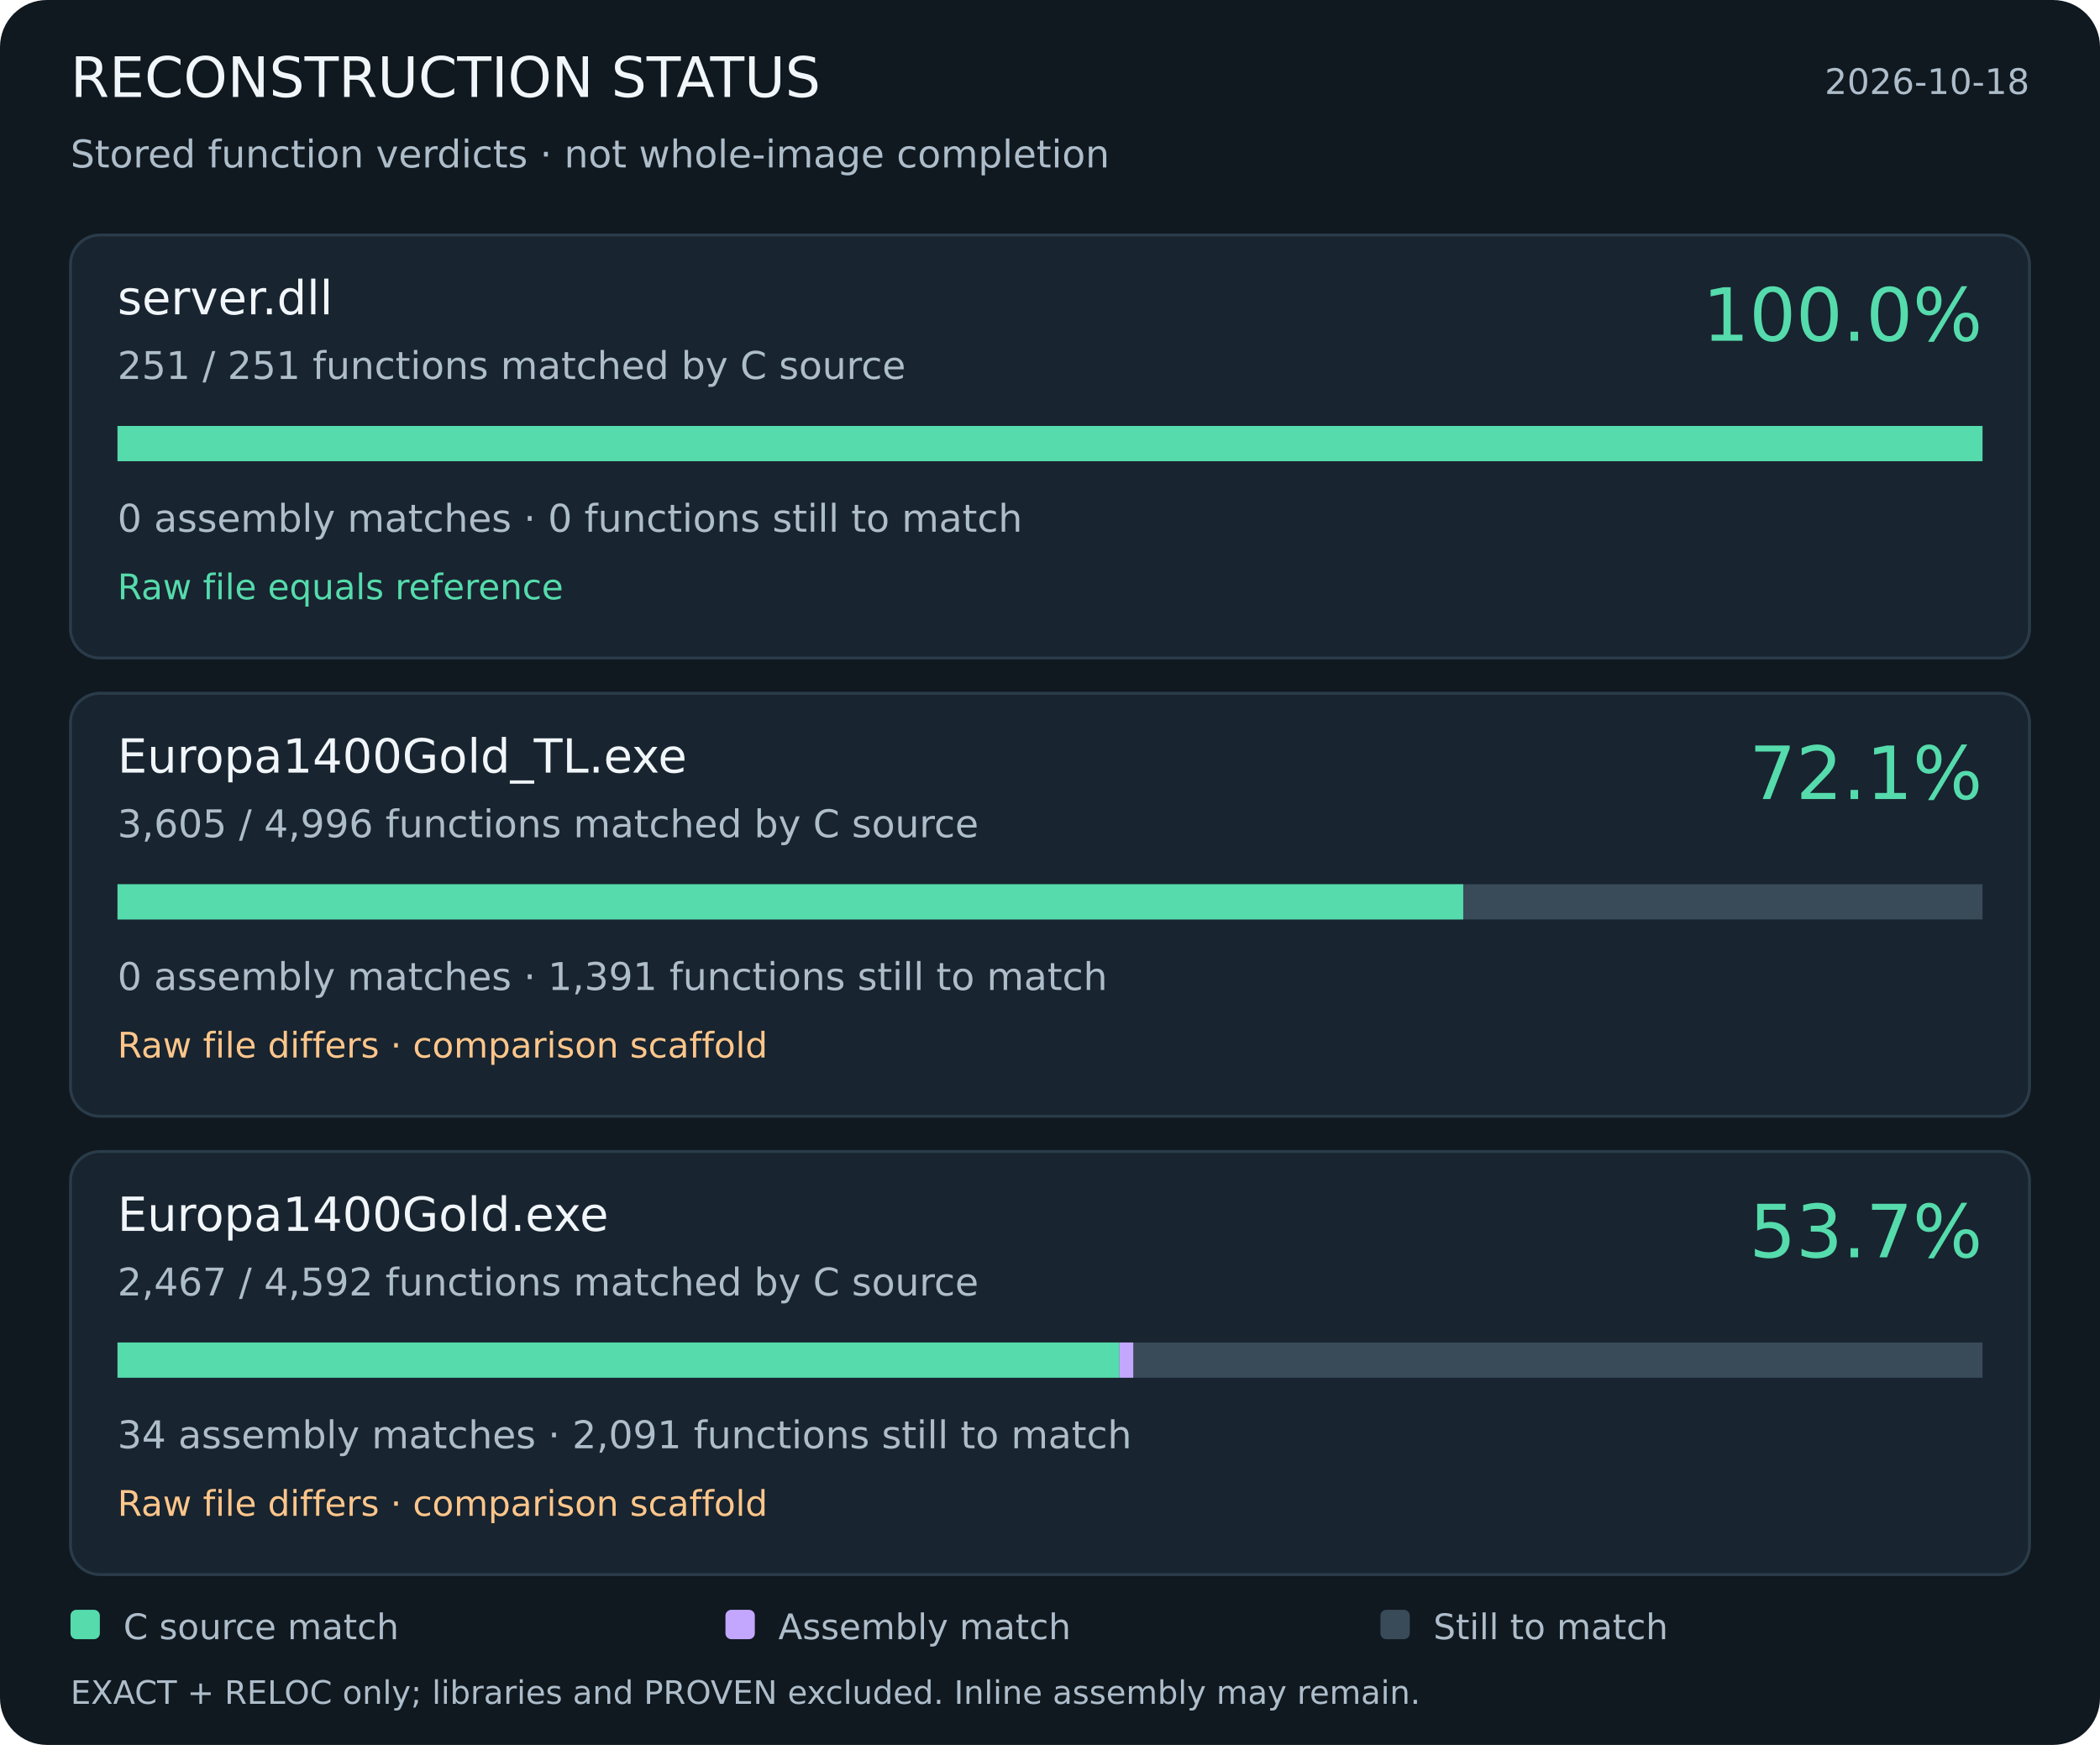
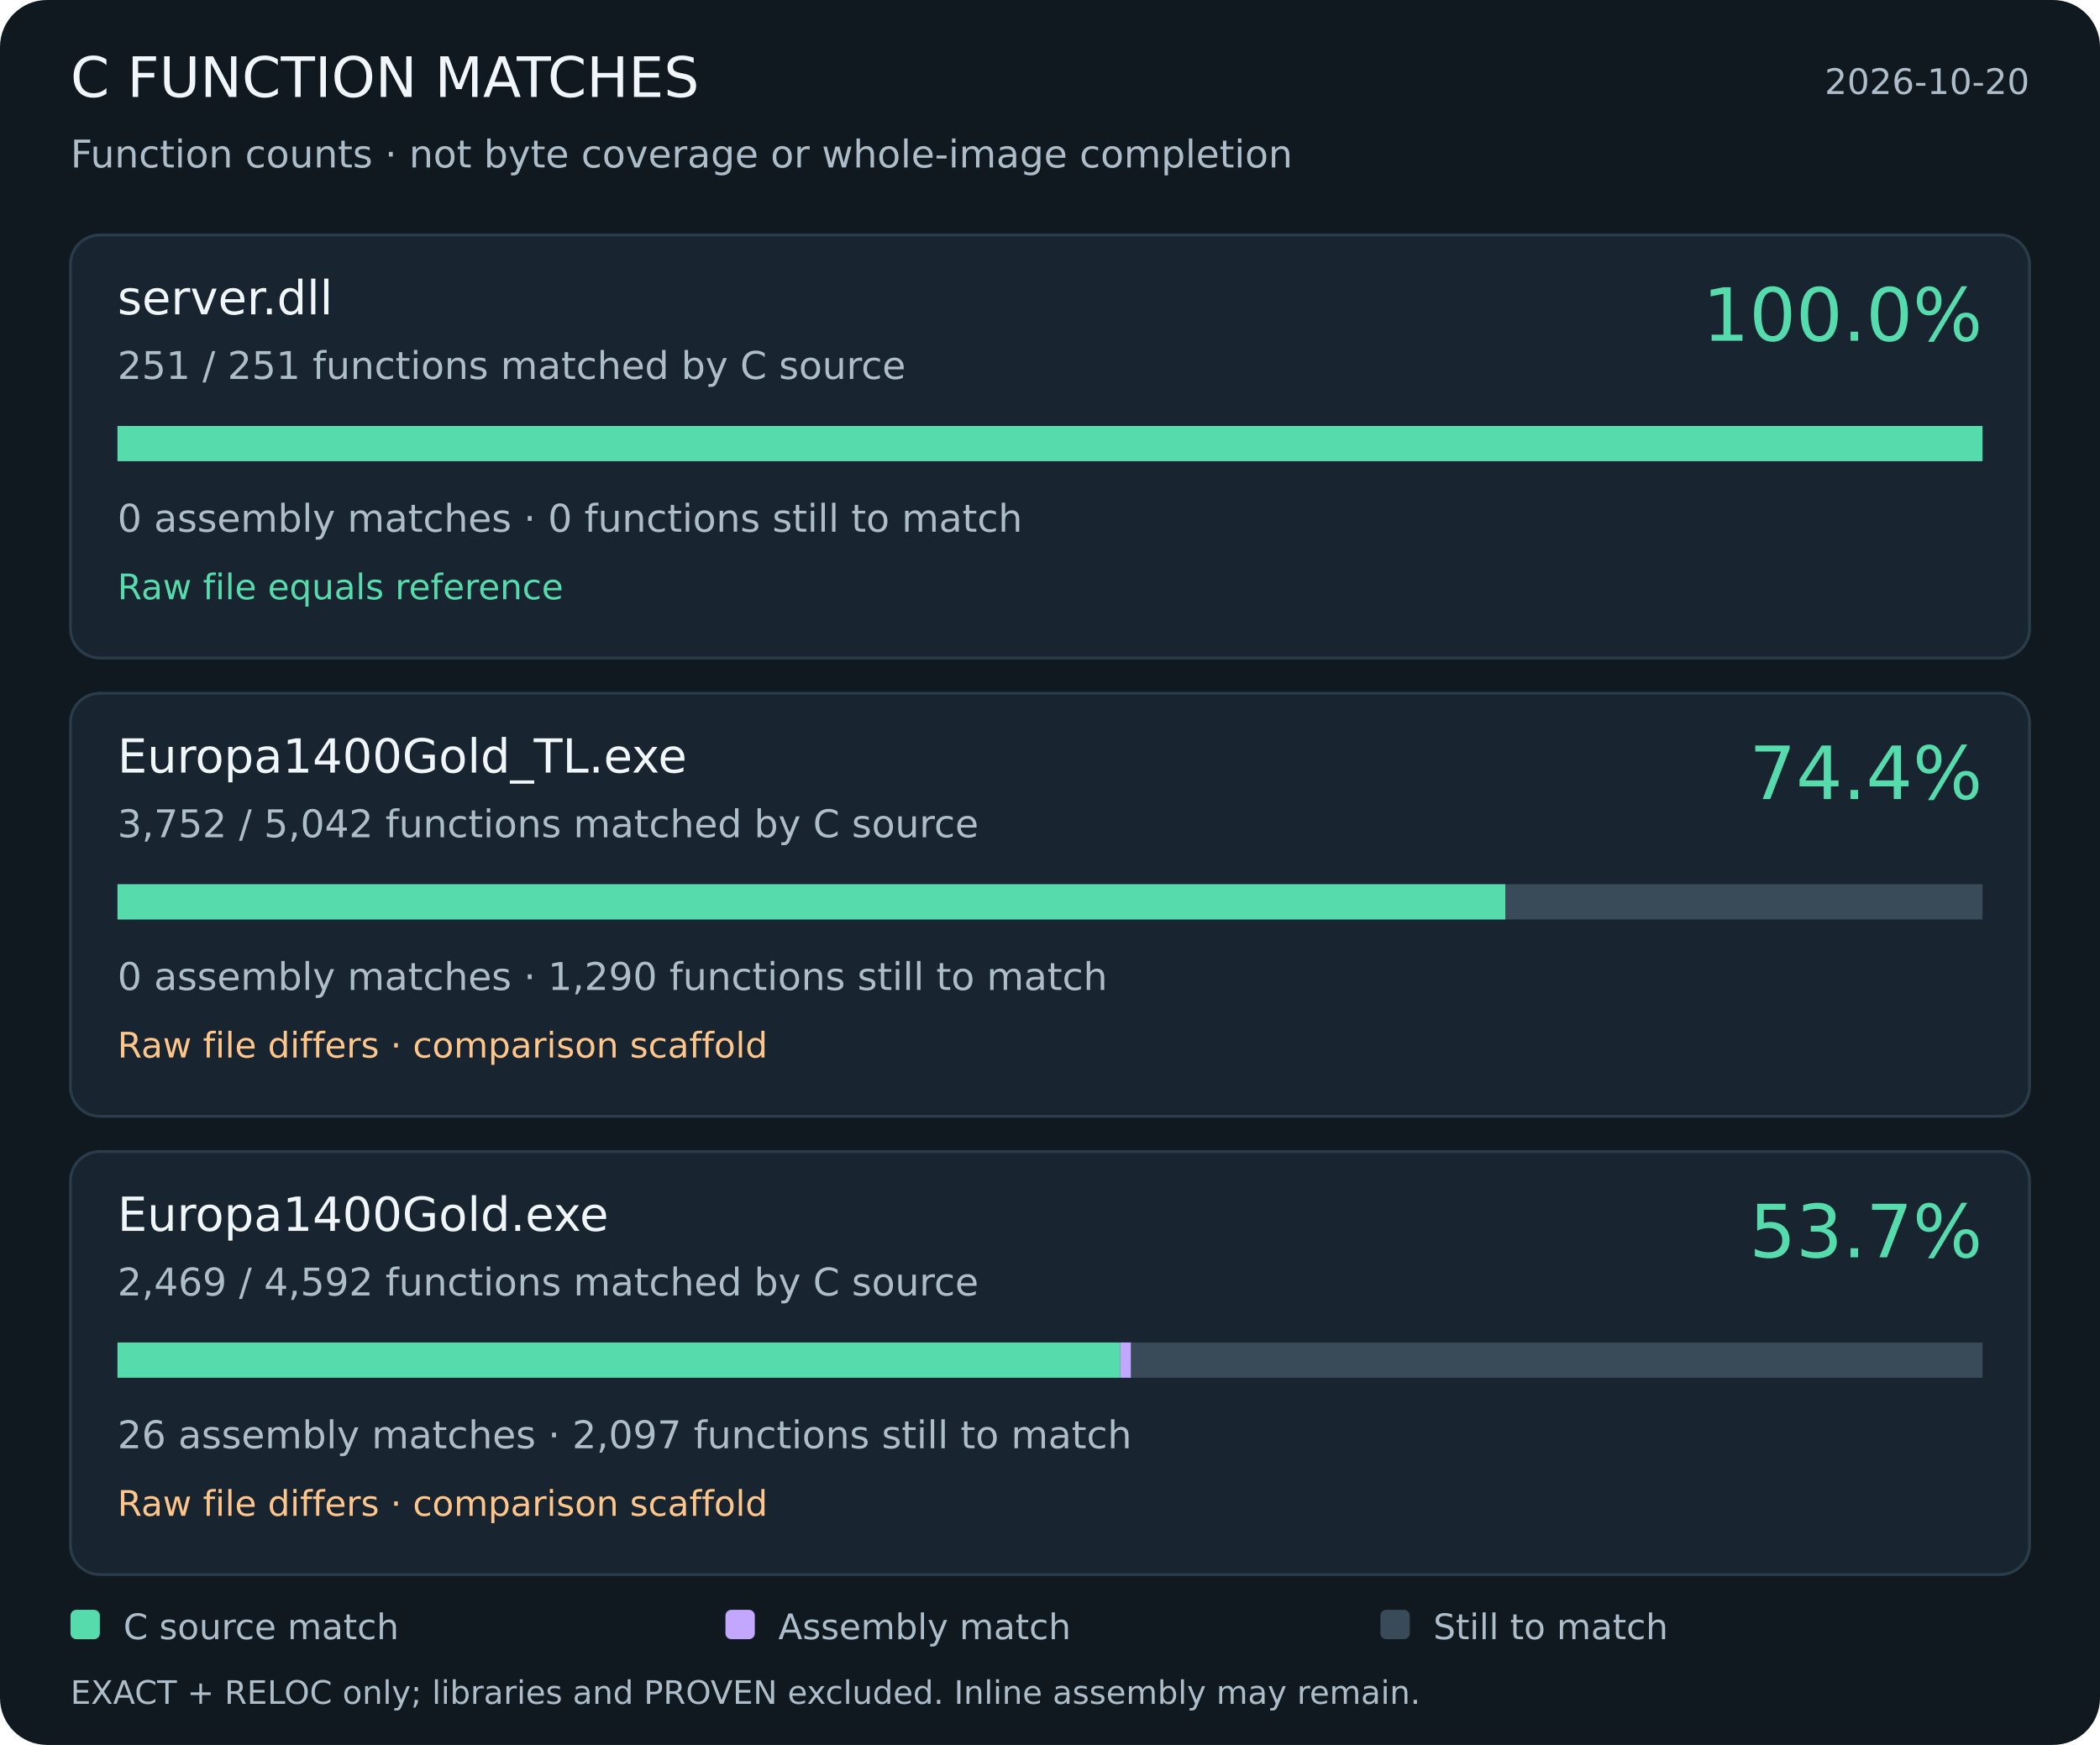
<svg xmlns="http://www.w3.org/2000/svg" width="715" height="594" viewBox="0 0 715 594" role="img" aria-labelledby="title description">
  <rect width="715" height="594" rx="16" fill="#101820" />
  <g font-family="DejaVu Sans, sans-serif">
-     <text x="24" y="33" font-size="19" fill="#f1f6fa" text-anchor="start">RECONSTRUCTION STATUS</text>
-     <text x="691" y="32" font-size="12" fill="#aebdca" text-anchor="end">2026-10-18</text>
-     <text x="24" y="57" font-size="13" fill="#aebdca" text-anchor="start">Stored function verdicts · not whole-image completion</text>
+     <text x="24" y="33" font-size="19" fill="#f1f6fa" text-anchor="start">C FUNCTION MATCHES</text>
+     <text x="691" y="32" font-size="12" fill="#aebdca" text-anchor="end">2026-10-20</text>
+     <text x="24" y="57" font-size="13" fill="#aebdca" text-anchor="start">Function counts · not byte coverage or whole-image completion</text>
    <rect x="24" y="80" width="667" height="144" rx="10" fill="#18242f" stroke="#2a3b49" />
    <text x="40" y="107" font-size="16" fill="#f1f6fa" text-anchor="start">server.dll</text>
    <text x="675" y="116" font-size="25" fill="#55dbac" text-anchor="end">100.0%</text>
    <text x="40" y="129" font-size="13" fill="#aebdca" text-anchor="start">251 / 251 functions matched by C source</text>
    <rect x="40" y="145" width="635" height="12" fill="#394a59" />
    <rect x="40.00" y="145" width="635.00" height="12" fill="#55dbac" />
    <text x="40" y="181" font-size="13" fill="#aebdca" text-anchor="start">0 assembly matches · 0 functions still to match</text>
    <text x="40" y="204" font-size="12" fill="#55dbac" text-anchor="start">Raw file equals reference</text>
    <rect x="24" y="236" width="667" height="144" rx="10" fill="#18242f" stroke="#2a3b49" />
    <text x="40" y="263" font-size="16" fill="#f1f6fa" text-anchor="start">Europa1400Gold_TL.exe</text>
-     <text x="675" y="272" font-size="25" fill="#55dbac" text-anchor="end">72.1%</text>
-     <text x="40" y="285" font-size="13" fill="#aebdca" text-anchor="start">3,605 / 4,996 functions matched by C source</text>
+     <text x="675" y="272" font-size="25" fill="#55dbac" text-anchor="end">74.4%</text>
+     <text x="40" y="285" font-size="13" fill="#aebdca" text-anchor="start">3,752 / 5,042 functions matched by C source</text>
    <rect x="40" y="301" width="635" height="12" fill="#394a59" />
-     <rect x="40.00" y="301" width="458.20" height="12" fill="#55dbac" />
-     <text x="40" y="337" font-size="13" fill="#aebdca" text-anchor="start">0 assembly matches · 1,391 functions still to match</text>
+     <rect x="40.00" y="301" width="472.53" height="12" fill="#55dbac" />
+     <text x="40" y="337" font-size="13" fill="#aebdca" text-anchor="start">0 assembly matches · 1,290 functions still to match</text>
    <text x="40" y="360" font-size="12" fill="#ffc68b" text-anchor="start">Raw file differs · comparison scaffold</text>
    <rect x="24" y="392" width="667" height="144" rx="10" fill="#18242f" stroke="#2a3b49" />
    <text x="40" y="419" font-size="16" fill="#f1f6fa" text-anchor="start">Europa1400Gold.exe</text>
    <text x="675" y="428" font-size="25" fill="#55dbac" text-anchor="end">53.7%</text>
-     <text x="40" y="441" font-size="13" fill="#aebdca" text-anchor="start">2,467 / 4,592 functions matched by C source</text>
+     <text x="40" y="441" font-size="13" fill="#aebdca" text-anchor="start">2,469 / 4,592 functions matched by C source</text>
    <rect x="40" y="457" width="635" height="12" fill="#394a59" />
-     <rect x="40.00" y="457" width="341.15" height="12" fill="#55dbac" />
-     <rect x="381.15" y="457" width="4.70" height="12" fill="#c3a7ff" />
-     <text x="40" y="493" font-size="13" fill="#aebdca" text-anchor="start">34 assembly matches · 2,091 functions still to match</text>
+     <rect x="40.00" y="457" width="341.42" height="12" fill="#55dbac" />
+     <rect x="381.42" y="457" width="3.60" height="12" fill="#c3a7ff" />
+     <text x="40" y="493" font-size="13" fill="#aebdca" text-anchor="start">26 assembly matches · 2,097 functions still to match</text>
    <text x="40" y="516" font-size="12" fill="#ffc68b" text-anchor="start">Raw file differs · comparison scaffold</text>
    <rect x="24" y="548" width="10" height="10" rx="2" fill="#55dbac" />
    <text x="42" y="558" font-size="12" fill="#aebdca" text-anchor="start">C source match</text>
    <rect x="247" y="548" width="10" height="10" rx="2" fill="#c3a7ff" />
    <text x="265" y="558" font-size="12" fill="#aebdca" text-anchor="start">Assembly match</text>
    <rect x="470" y="548" width="10" height="10" rx="2" fill="#394a59" />
    <text x="488" y="558" font-size="12" fill="#aebdca" text-anchor="start">Still to match</text>
    <text x="24" y="580" font-size="11" fill="#aebdca" text-anchor="start">EXACT + RELOC only; libraries and PROVEN excluded. Inline assembly may remain.</text>
  </g>
</svg>
